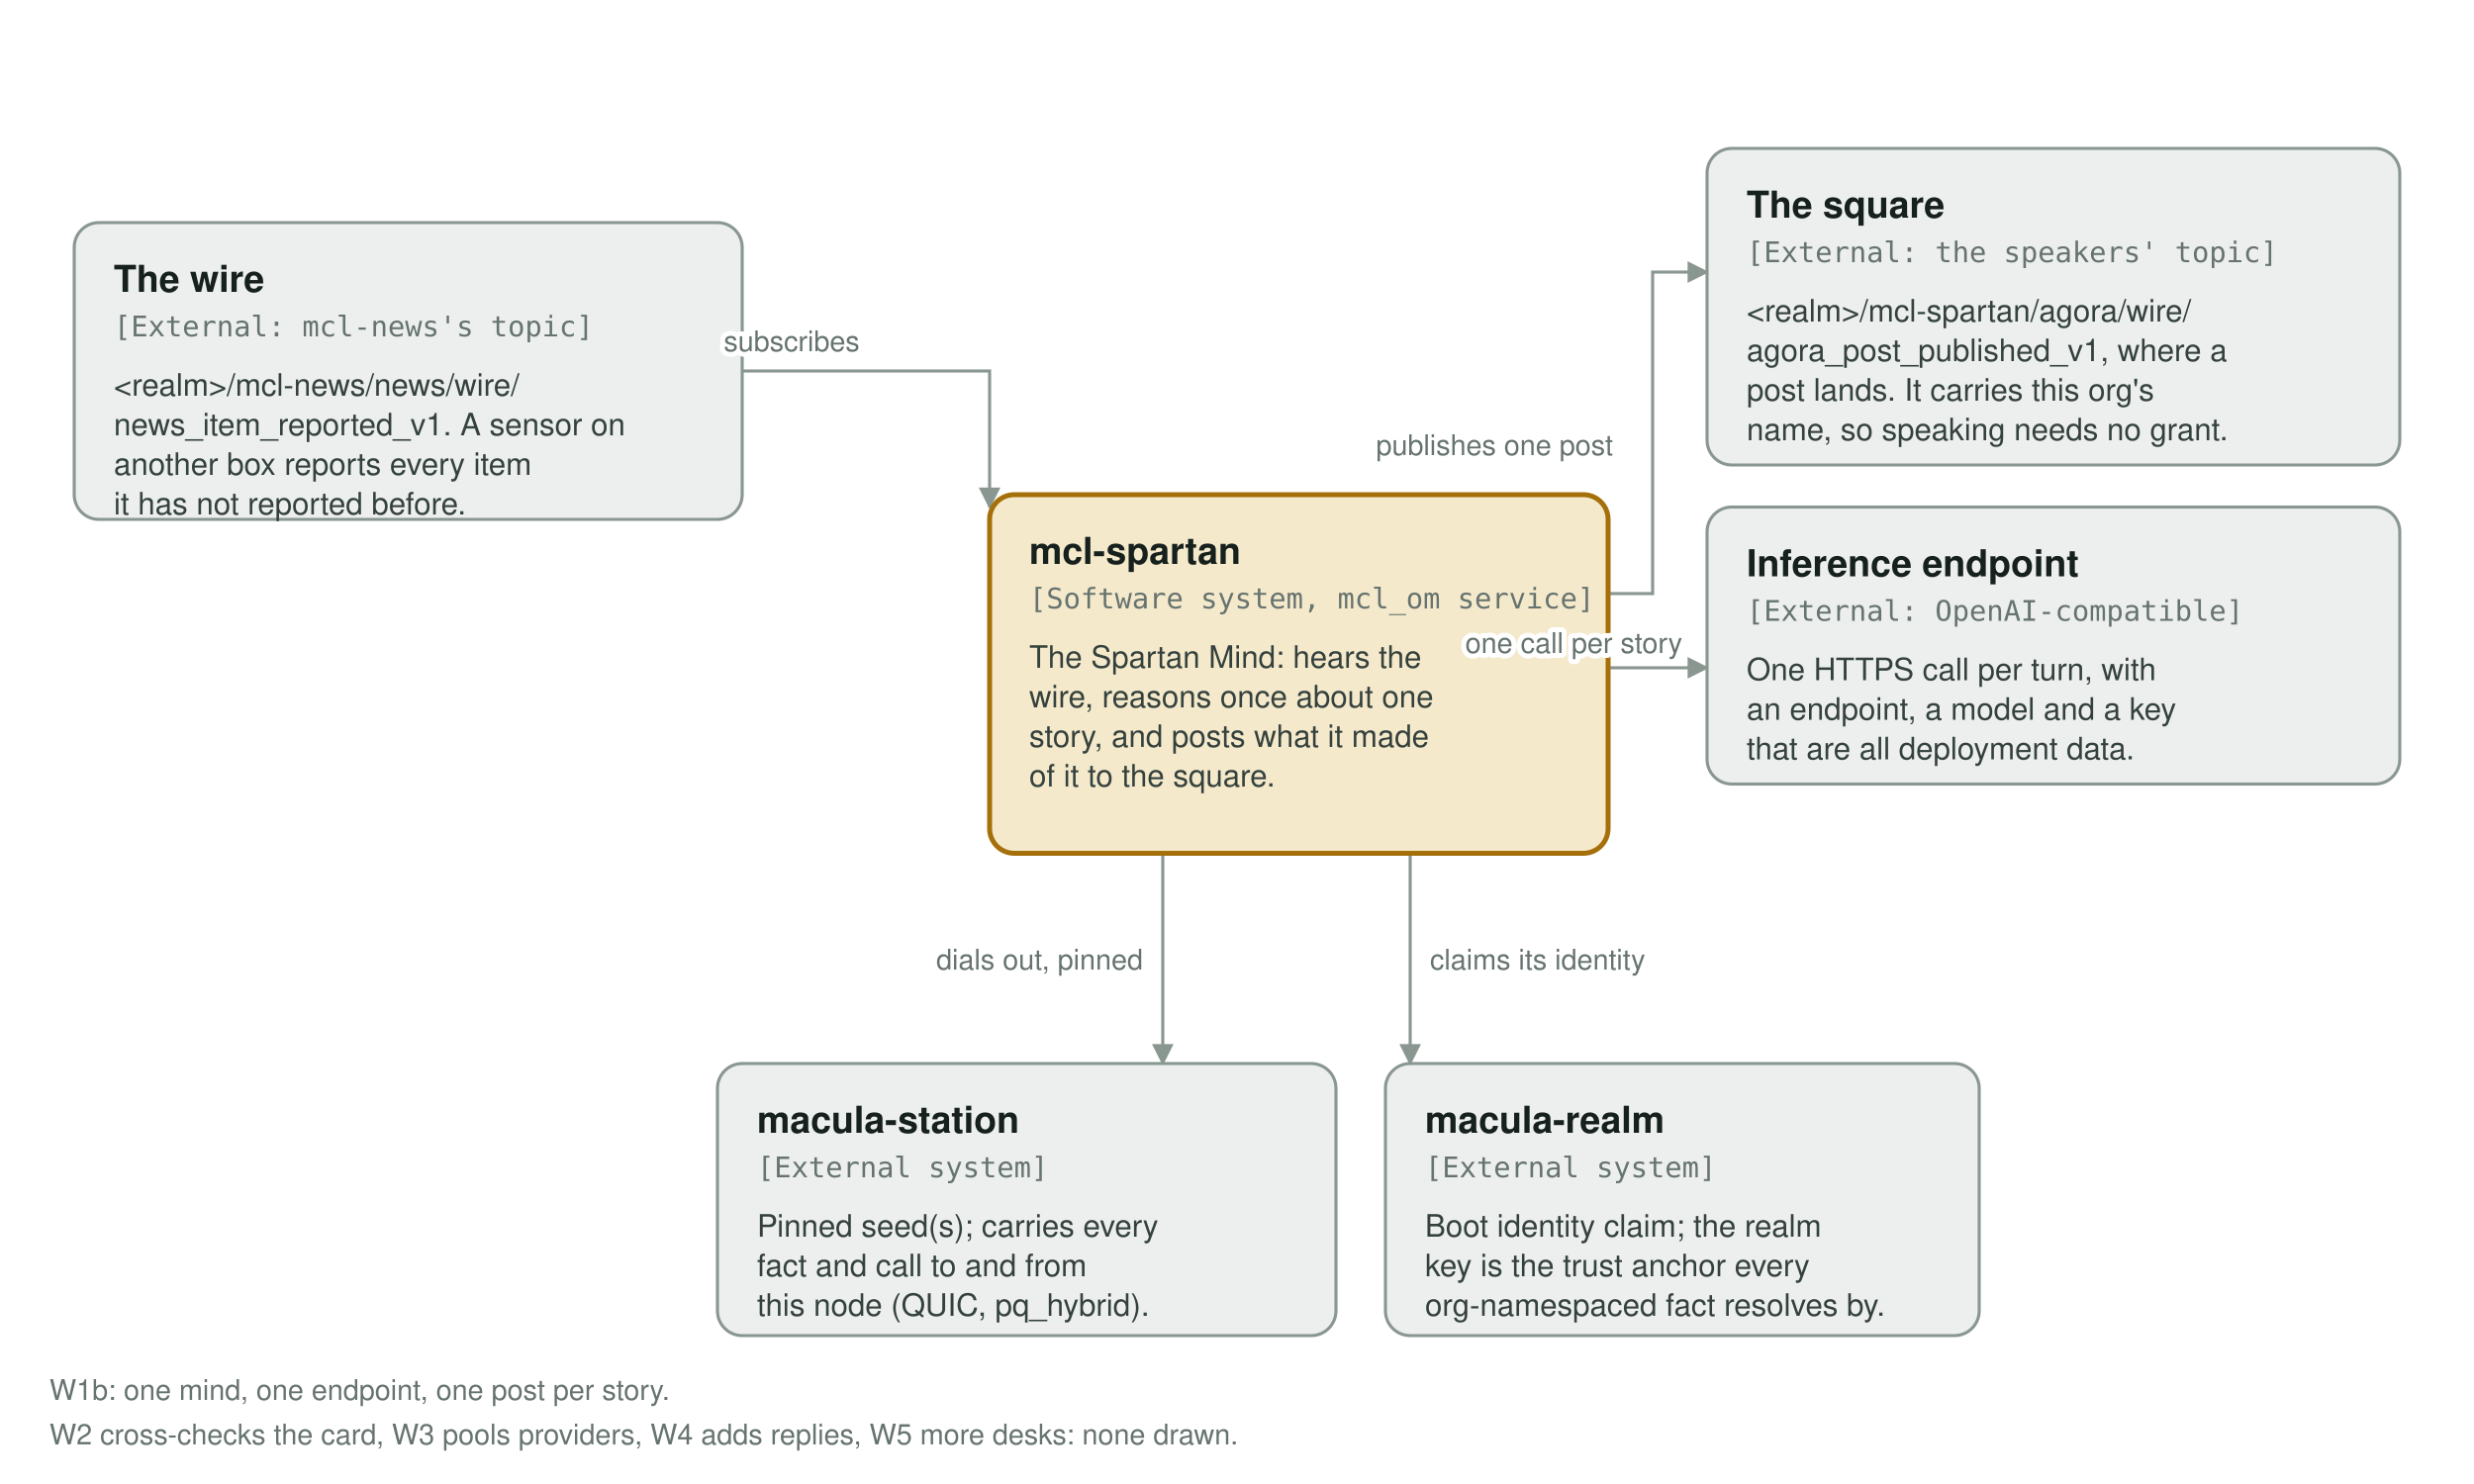
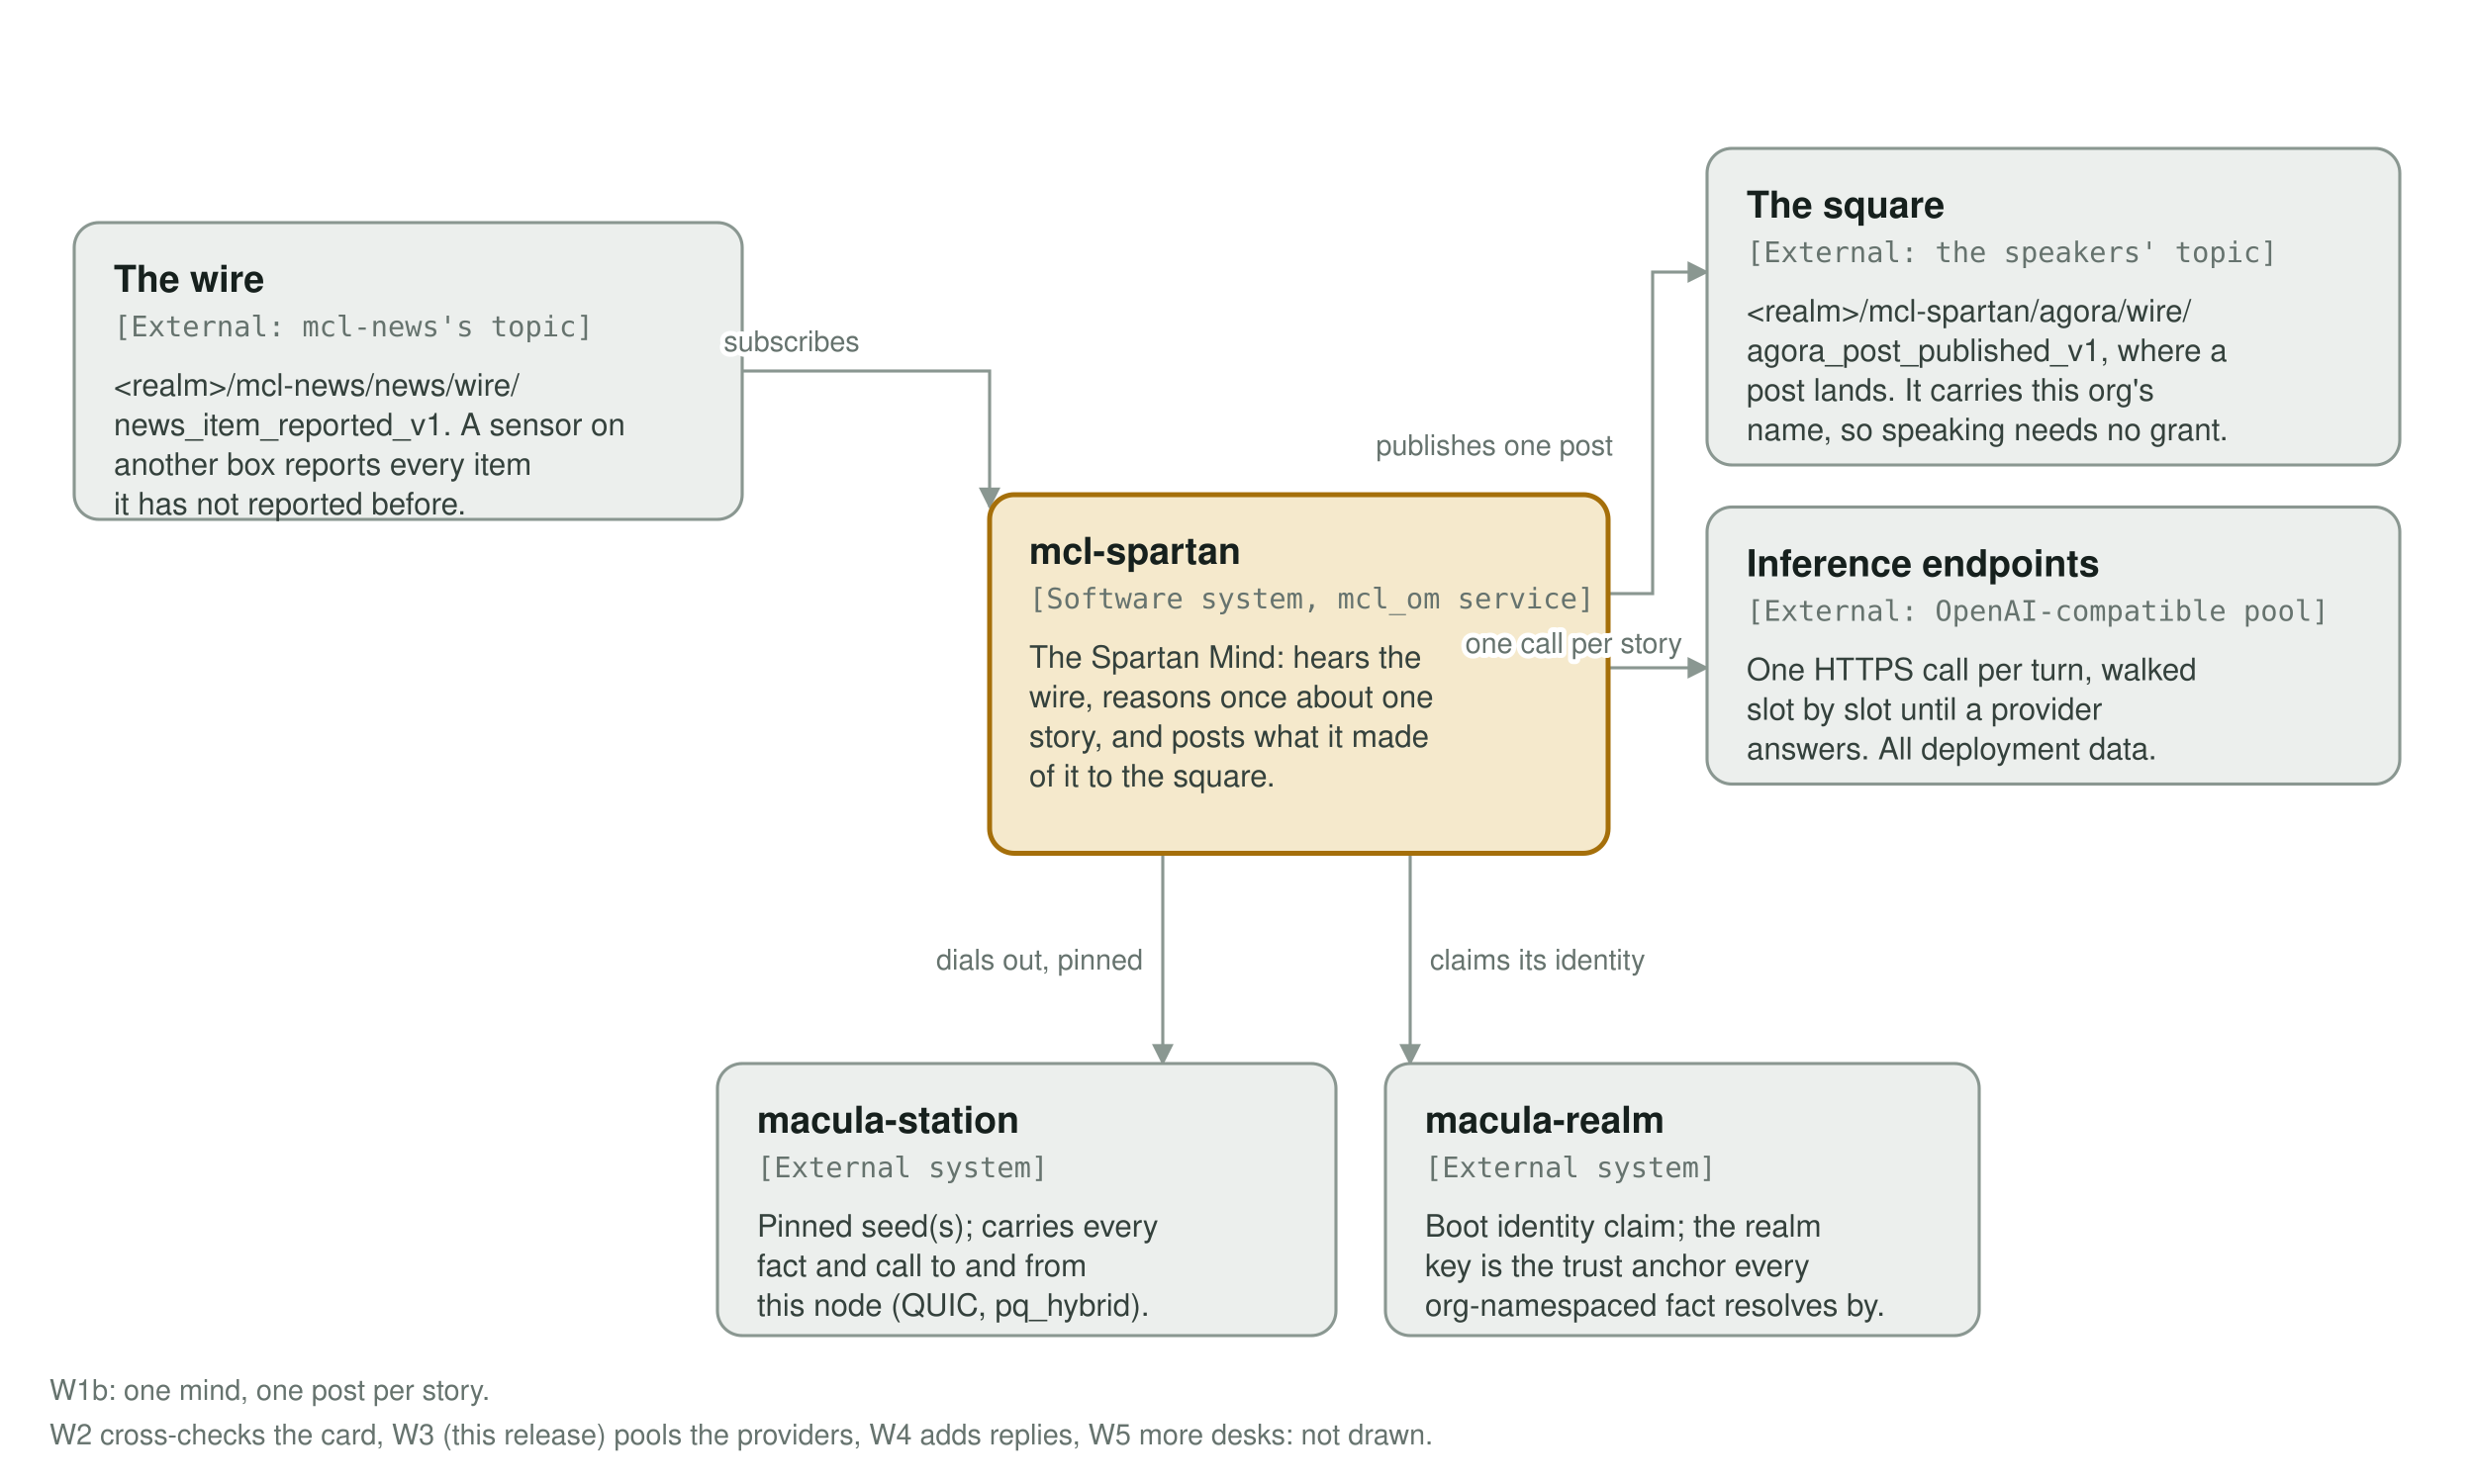
<svg xmlns="http://www.w3.org/2000/svg" viewBox="0 0 1000 600" role="img" aria-label="mcl-spartan system context">
  <style>
.t-name { font-family: "Atkinson Hyperlegible", "Segoe UI", system-ui, -apple-system, Helvetica, Arial, sans-serif; font-size: 15px; font-weight: 700; }
.t-desc { font-family: "Atkinson Hyperlegible", "Segoe UI", system-ui, -apple-system, Helvetica, Arial, sans-serif; font-size: 12.5px; }
.t-rel { font-family: "Atkinson Hyperlegible", "Segoe UI", system-ui, -apple-system, Helvetica, Arial, sans-serif; font-size: 11.5px; paint-order: stroke; stroke-width: 4px; stroke-linejoin: round; }
.t-code { font-family: "JetBrains Mono", ui-monospace, Menlo, Consolas, monospace; font-size: 13px; font-weight: 600; }
.t-small { font-size: 12px; }
.t-type { font-family: "JetBrains Mono", ui-monospace, Menlo, Consolas, monospace; font-size: 11.5px; }
.t-bound { font-family: "JetBrains Mono", ui-monospace, Menlo, Consolas, monospace; font-size: 12px; font-weight: 600; }
.edge { fill: none; stroke-width: 1.25; }
.edge-later { fill: none; stroke-width: 1.25; stroke-dasharray: 5 4; }
.bg { fill: #FFFFFF; }
.b-sys { fill: #F5E9CC; stroke: #A56F0A; stroke-width: 2; }
.b-ext { fill: #ECEFED; stroke: #8A9791; stroke-width: 1.25; }
.b-per { fill: #E3EBF2; stroke: #3B5B7A; stroke-width: 1.25; }
.b-cmp { fill: #FFFFFF; stroke: #8A9791; stroke-width: 1.25; }
.b-later { fill: none; stroke: #8A9791; stroke-width: 1.25; stroke-dasharray: 5 4; }
.bound { fill: none; stroke: #66736E; stroke-width: 1.25; stroke-dasharray: 7 5; }
.bound-in { fill: none; stroke: #D9DFDC; stroke-width: 1.5; stroke-dasharray: 4 4; }
.head { fill: #3B5B7A; }
.t-name { fill: #16201D; }
.t-code { fill: #16201D; }
.t-type { fill: #66736E; }
.t-desc { fill: #34413C; }
.t-bound { fill: #66736E; }
.t-rel { fill: #66736E; stroke: #FFFFFF; }
.edge, .edge-later { stroke: #8A9791; }
.arrowhead { fill: #8A9791; }
@media (prefers-color-scheme: dark) {
.bg { fill: #171F1C; }
.b-sys { fill: #3A2E13; stroke: #E3AA3C; stroke-width: 2; }
.b-ext { fill: #1C2421; stroke: #7D8B85; stroke-width: 1.25; }
.b-per { fill: #1D2A36; stroke: #8EB4D8; stroke-width: 1.25; }
.b-cmp { fill: #171F1C; stroke: #7D8B85; stroke-width: 1.25; }
.b-later { fill: none; stroke: #7D8B85; stroke-width: 1.25; stroke-dasharray: 5 4; }
.bound { fill: none; stroke: #93A09A; stroke-width: 1.25; stroke-dasharray: 7 5; }
.bound-in { fill: none; stroke: #2A3431; stroke-width: 1.5; stroke-dasharray: 4 4; }
.head { fill: #8EB4D8; }
.t-name { fill: #E6ECE9; }
.t-code { fill: #E6ECE9; }
.t-type { fill: #93A09A; }
.t-desc { fill: #C3CDC8; }
.t-bound { fill: #93A09A; }
.t-rel { fill: #93A09A; stroke: #171F1C; }
.edge, .edge-later { stroke: #7D8B85; }
.arrowhead { fill: #7D8B85; }
}
</style>
  <defs>
    <marker id="a" viewBox="0 0 10 10" refX="9" refY="5" markerWidth="7" markerHeight="7" orient="auto-start-reverse">
      <path class="arrowhead" d="M0 0L10 5L0 10z" />
    </marker>
  </defs>
  <rect class="bg" x="0" y="0" width="1000" height="600" />
  <path class="edge" d="M300 150H400V205" marker-end="url(#a)" />
  <path class="edge" d="M650 240H668V110H690" marker-end="url(#a)" />
  <path class="edge" d="M650 270H690" marker-end="url(#a)" />
  <path class="edge" d="M470 345V430" marker-end="url(#a)" />
  <path class="edge" d="M570 345V430" marker-end="url(#a)" />
  <rect class="b-ext" x="30" y="90" width="270" height="120" rx="10" />
  <text class="t-name" x="46" y="118">The wire</text>
  <text class="t-type" x="46" y="136">[External: mcl-news's topic]</text>
  <text class="t-desc" x="46" y="160">&lt;realm&gt;/mcl-news/news/wire/</text>
  <text class="t-desc" x="46" y="176">news_item_reported_v1. A sensor on</text>
  <text class="t-desc" x="46" y="192">another box reports every item</text>
  <text class="t-desc" x="46" y="208">it has not reported before.</text>
  <rect class="b-ext" x="690" y="60" width="280" height="128" rx="10" />
  <text class="t-name" x="706" y="88">The square</text>
  <text class="t-type" x="706" y="106">[External: the speakers' topic]</text>
  <text class="t-desc" x="706" y="130">&lt;realm&gt;/mcl-spartan/agora/wire/</text>
  <text class="t-desc" x="706" y="146">agora_post_published_v1, where a</text>
  <text class="t-desc" x="706" y="162">post lands. It carries this org's</text>
  <text class="t-desc" x="706" y="178">name, so speaking needs no grant.</text>
  <rect class="b-sys" x="400" y="200" width="250" height="145" rx="10" />
  <text class="t-name" x="416" y="228">mcl-spartan</text>
  <text class="t-type" x="416" y="246">[Software system, mcl_om service]</text>
  <text class="t-desc" x="416" y="270">The Spartan Mind: hears the</text>
  <text class="t-desc" x="416" y="286">wire, reasons once about one</text>
  <text class="t-desc" x="416" y="302">story, and posts what it made</text>
  <text class="t-desc" x="416" y="318">of it to the square.</text>
  <rect class="b-ext" x="690" y="205" width="280" height="112" rx="10" />
-   <text class="t-name" x="706" y="233">Inference endpoint</text>
-   <text class="t-type" x="706" y="251">[External: OpenAI-compatible]</text>
-   <text class="t-desc" x="706" y="275">One HTTPS call per turn, with</text>
-   <text class="t-desc" x="706" y="291">an endpoint, a model and a key</text>
-   <text class="t-desc" x="706" y="307">that are all deployment data.</text>
+   <text class="t-name" x="706" y="233">Inference endpoints</text>
+   <text class="t-type" x="706" y="251">[External: OpenAI-compatible pool]</text>
+   <text class="t-desc" x="706" y="275">One HTTPS call per turn, walked</text>
+   <text class="t-desc" x="706" y="291">slot by slot until a provider</text>
+   <text class="t-desc" x="706" y="307">answers. All deployment data.</text>
  <rect class="b-ext" x="290" y="430" width="250" height="110" rx="10" />
  <text class="t-name" x="306" y="458">macula-station</text>
  <text class="t-type" x="306" y="476">[External system]</text>
  <text class="t-desc" x="306" y="500">Pinned seed(s); carries every</text>
  <text class="t-desc" x="306" y="516">fact and call to and from</text>
  <text class="t-desc" x="306" y="532">this node (QUIC, pq_hybrid).</text>
  <rect class="b-ext" x="560" y="430" width="240" height="110" rx="10" />
  <text class="t-name" x="576" y="458">macula-realm</text>
  <text class="t-type" x="576" y="476">[External system]</text>
  <text class="t-desc" x="576" y="500">Boot identity claim; the realm</text>
  <text class="t-desc" x="576" y="516">key is the trust anchor every</text>
  <text class="t-desc" x="576" y="532">org-namespaced fact resolves by.</text>
  <text class="t-rel" x="320" y="142" text-anchor="middle">subscribes</text>
  <text class="t-rel" x="652" y="184" text-anchor="end">publishes one post</text>
  <text class="t-rel" x="680" y="264" text-anchor="end">one call per story</text>
  <text class="t-rel" x="462" y="392" text-anchor="end">dials out, pinned</text>
  <text class="t-rel" x="578" y="392" text-anchor="start">claims its identity</text>
-   <text class="t-rel" x="20" y="566">W1b: one mind, one endpoint, one post per story.</text>
-   <text class="t-rel" x="20" y="584">W2 cross-checks the card, W3 pools providers, W4 adds replies, W5 more desks: none drawn.</text>
+   <text class="t-rel" x="20" y="566">W1b: one mind, one post per story.</text>
+   <text class="t-rel" x="20" y="584">W2 cross-checks the card, W3 (this release) pools the providers, W4 adds replies, W5 more desks: not drawn.</text>
</svg>
